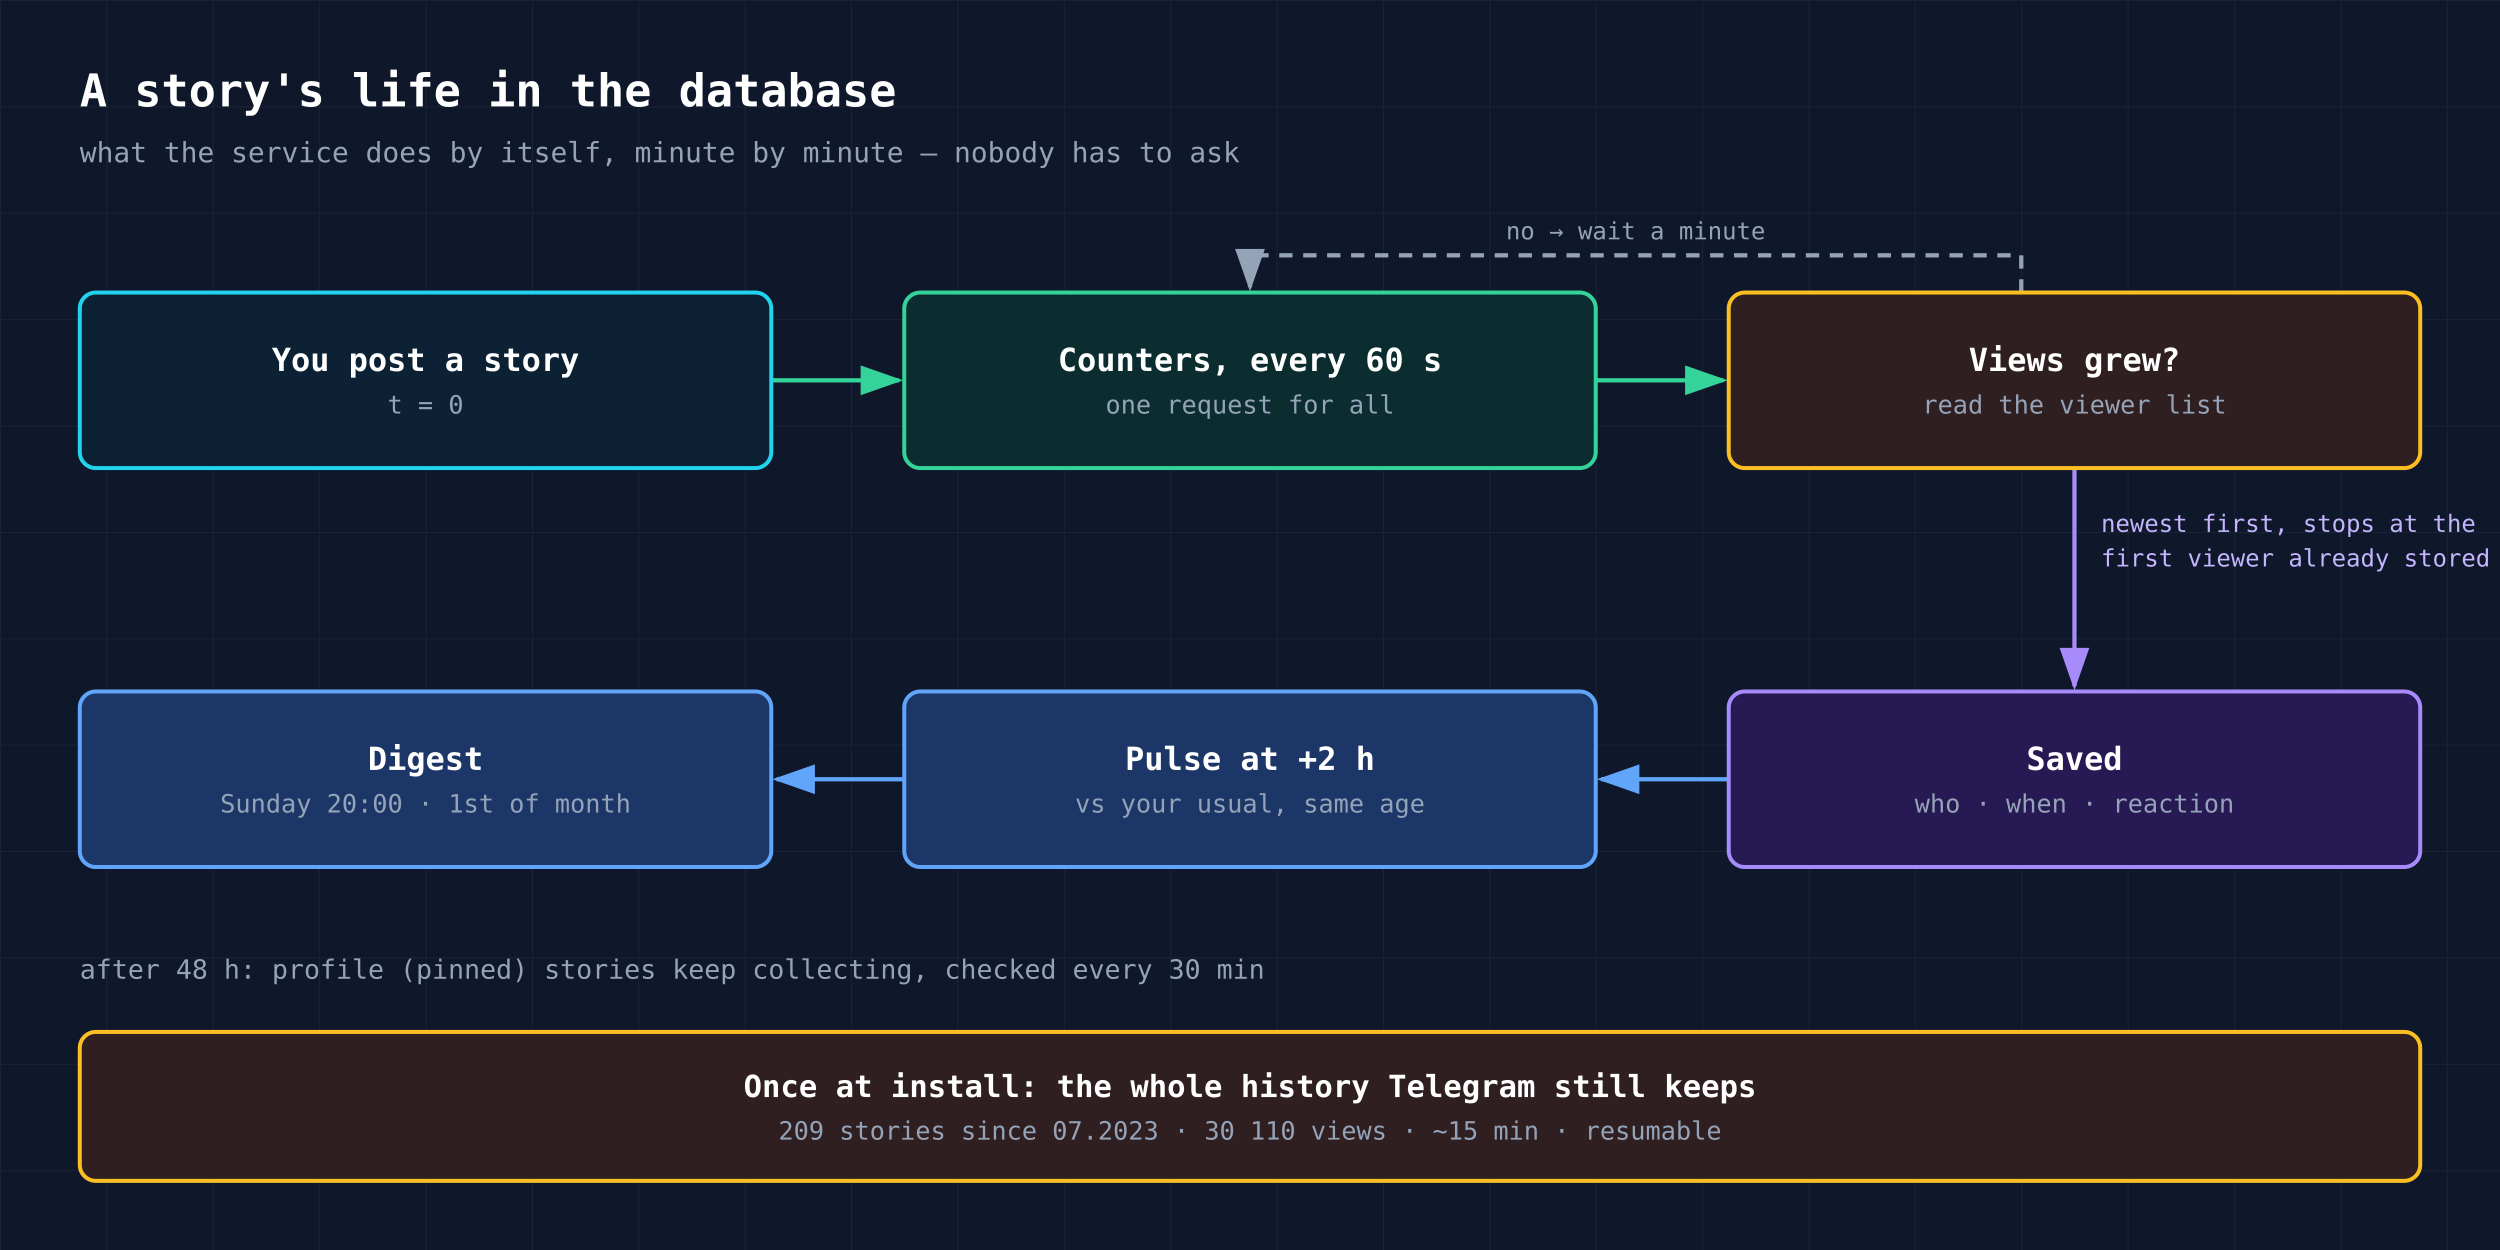
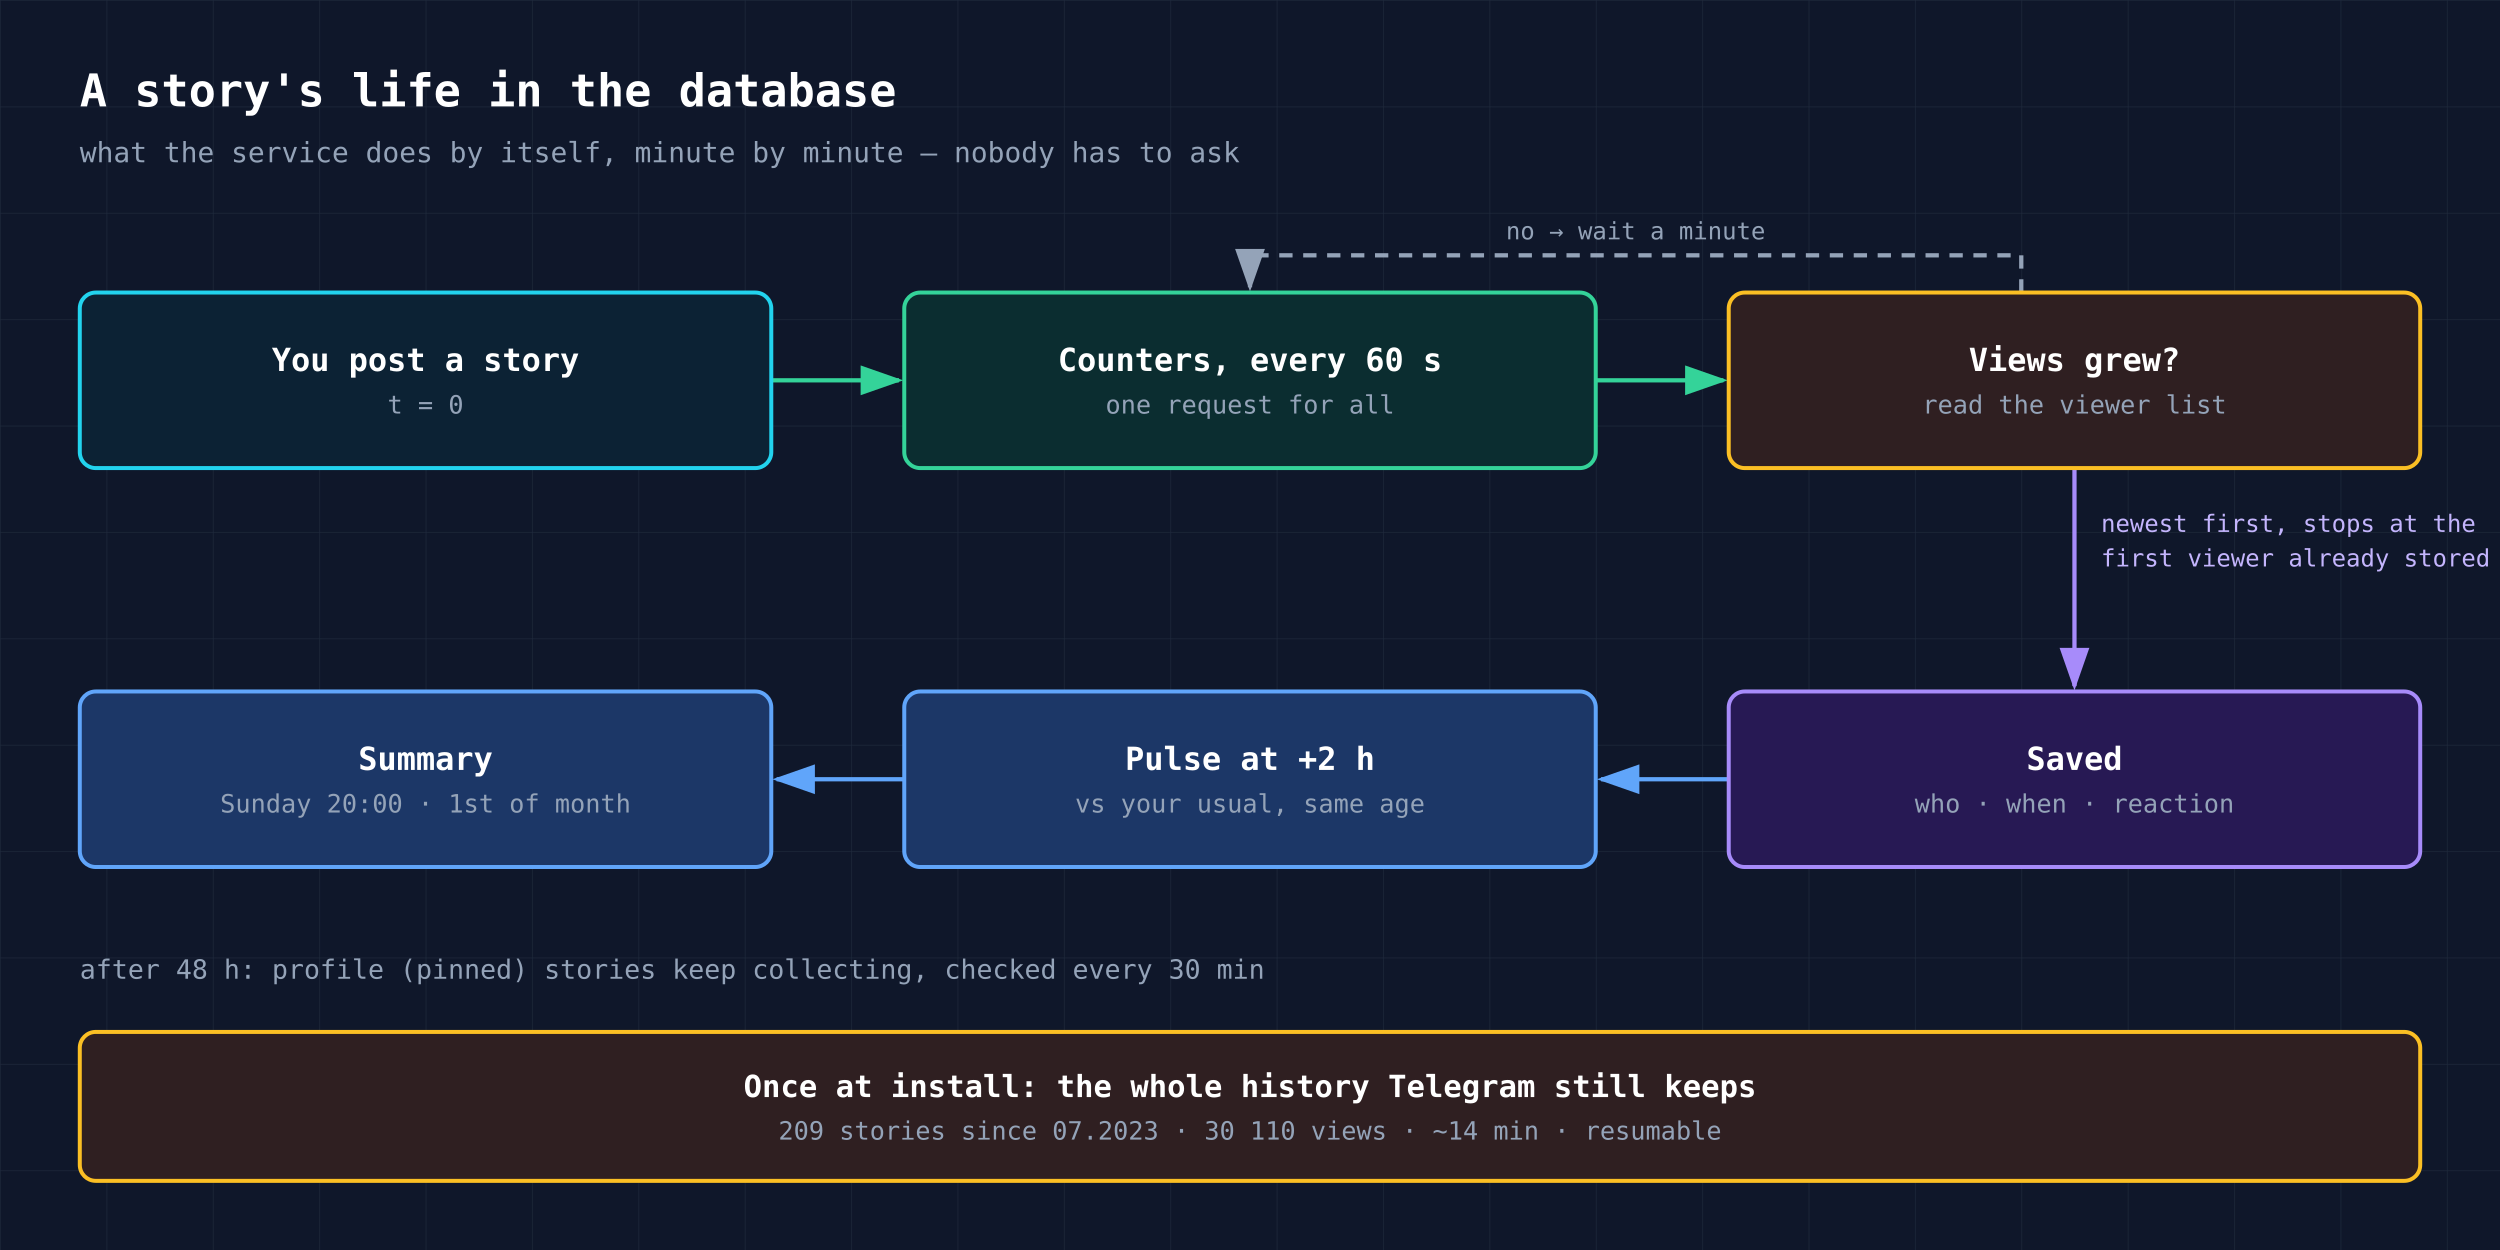
<svg xmlns="http://www.w3.org/2000/svg" viewBox="0 0 940 470">
  <style>text{font-family:'JetBrains Mono','DejaVu Sans Mono','Consolas','Menlo',monospace;}</style>
  <defs>
    <pattern id="grid" width="40" height="40" patternUnits="userSpaceOnUse">
      <path d="M 40 0 L 0 0 0 40" fill="none" stroke="#1e293b" stroke-width="0.5" />
    </pattern>
    <marker id="a-primary" markerWidth="10" markerHeight="7" refX="9" refY="3.5" orient="auto">
      <polygon points="0 0, 10 3.5, 0 7" fill="#22d3ee" />
    </marker>
    <marker id="b-primary" markerWidth="10" markerHeight="7" refX="1" refY="3.5" orient="auto">
      <polygon points="10 0, 0 3.5, 10 7" fill="#22d3ee" />
    </marker>
    <marker id="a-secondary" markerWidth="10" markerHeight="7" refX="9" refY="3.5" orient="auto">
      <polygon points="0 0, 10 3.5, 0 7" fill="#34d399" />
    </marker>
    <marker id="b-secondary" markerWidth="10" markerHeight="7" refX="1" refY="3.5" orient="auto">
      <polygon points="10 0, 0 3.5, 10 7" fill="#34d399" />
    </marker>
    <marker id="a-tertiary" markerWidth="10" markerHeight="7" refX="9" refY="3.5" orient="auto">
      <polygon points="0 0, 10 3.5, 0 7" fill="#a78bfa" />
    </marker>
    <marker id="b-tertiary" markerWidth="10" markerHeight="7" refX="1" refY="3.5" orient="auto">
      <polygon points="10 0, 0 3.5, 10 7" fill="#a78bfa" />
    </marker>
    <marker id="a-accent" markerWidth="10" markerHeight="7" refX="9" refY="3.5" orient="auto">
      <polygon points="0 0, 10 3.5, 0 7" fill="#fbbf24" />
    </marker>
    <marker id="b-accent" markerWidth="10" markerHeight="7" refX="1" refY="3.5" orient="auto">
      <polygon points="10 0, 0 3.5, 10 7" fill="#fbbf24" />
    </marker>
    <marker id="a-alert" markerWidth="10" markerHeight="7" refX="9" refY="3.5" orient="auto">
      <polygon points="0 0, 10 3.5, 0 7" fill="#fb7185" />
    </marker>
    <marker id="b-alert" markerWidth="10" markerHeight="7" refX="1" refY="3.5" orient="auto">
      <polygon points="10 0, 0 3.5, 10 7" fill="#fb7185" />
    </marker>
    <marker id="a-neutral" markerWidth="10" markerHeight="7" refX="9" refY="3.5" orient="auto">
      <polygon points="0 0, 10 3.5, 0 7" fill="#94a3b8" />
    </marker>
    <marker id="b-neutral" markerWidth="10" markerHeight="7" refX="1" refY="3.5" orient="auto">
      <polygon points="10 0, 0 3.5, 10 7" fill="#94a3b8" />
    </marker>
    <marker id="a-highlight" markerWidth="10" markerHeight="7" refX="9" refY="3.5" orient="auto">
      <polygon points="0 0, 10 3.5, 0 7" fill="#60a5fa" />
    </marker>
    <marker id="b-highlight" markerWidth="10" markerHeight="7" refX="1" refY="3.5" orient="auto">
      <polygon points="10 0, 0 3.5, 10 7" fill="#60a5fa" />
    </marker>
  </defs>
  <rect width="940" height="470" fill="#0f172a" />
  <rect width="940" height="470" fill="url(#grid)" />
  <text x="30" y="40" fill="white" font-size="17" font-weight="700">A story's life in the database</text>
  <text x="30" y="61" fill="#94a3b8" font-size="10.5">what the service does by itself, minute by minute — nobody has to ask</text>
  <path d="M 290 143 L 338 143" fill="none" stroke="#34d399" stroke-width="1.6" marker-end="url(#a-secondary)" />
  <path d="M 600 143 L 648 143" fill="none" stroke="#34d399" stroke-width="1.6" marker-end="url(#a-secondary)" />
  <path d="M 780 176 L 780 258" fill="none" stroke="#a78bfa" stroke-width="1.6" marker-end="url(#a-tertiary)" />
  <path d="M 650 293 L 602 293" fill="none" stroke="#60a5fa" stroke-width="1.6" marker-end="url(#a-highlight)" />
  <path d="M 340 293 L 292 293" fill="none" stroke="#60a5fa" stroke-width="1.6" marker-end="url(#a-highlight)" />
  <path d="M 760 110 L 760 96 L 470 96 L 470 108" fill="none" stroke="#94a3b8" stroke-width="1.6" stroke-dasharray="5,4" marker-end="url(#a-neutral)" />
  <text x="615" y="90" fill="#94a3b8" font-size="9" text-anchor="middle">no → wait a minute</text>
  <rect x="30" y="110" width="260" height="66" rx="6" fill="#0f172a" />
  <rect x="30" y="110" width="260" height="66" rx="6" fill="rgba(8,51,68,0.4)" stroke="#22d3ee" stroke-width="1.5" />
  <text x="160.0" y="139.5" fill="white" font-size="12" font-weight="600" text-anchor="middle">You post a story</text>
  <text x="160.0" y="155.5" fill="#94a3b8" font-size="9.5" text-anchor="middle">t = 0</text>
  <rect x="340" y="110" width="260" height="66" rx="6" fill="#0f172a" />
  <rect x="340" y="110" width="260" height="66" rx="6" fill="rgba(6,78,59,0.4)" stroke="#34d399" stroke-width="1.5" />
  <text x="470.0" y="139.5" fill="white" font-size="12" font-weight="600" text-anchor="middle">Counters, every 60 s</text>
  <text x="470.0" y="155.5" fill="#94a3b8" font-size="9.5" text-anchor="middle">one request for all</text>
  <rect x="650" y="110" width="260" height="66" rx="6" fill="#0f172a" />
  <rect x="650" y="110" width="260" height="66" rx="6" fill="rgba(120,53,15,0.3)" stroke="#fbbf24" stroke-width="1.5" />
  <text x="780.0" y="139.5" fill="white" font-size="12" font-weight="600" text-anchor="middle">Views grew?</text>
  <text x="780.0" y="155.5" fill="#94a3b8" font-size="9.5" text-anchor="middle">read the viewer list</text>
  <rect x="650" y="260" width="260" height="66" rx="6" fill="#0f172a" />
  <rect x="650" y="260" width="260" height="66" rx="6" fill="rgba(76,29,149,0.4)" stroke="#a78bfa" stroke-width="1.5" />
  <text x="780.0" y="289.5" fill="white" font-size="12" font-weight="600" text-anchor="middle">Saved</text>
  <text x="780.0" y="305.5" fill="#94a3b8" font-size="9.5" text-anchor="middle">who · when · reaction</text>
  <rect x="340" y="260" width="260" height="66" rx="6" fill="#0f172a" />
  <rect x="340" y="260" width="260" height="66" rx="6" fill="rgba(59,130,246,0.3)" stroke="#60a5fa" stroke-width="1.5" />
  <text x="470.0" y="289.5" fill="white" font-size="12" font-weight="600" text-anchor="middle">Pulse at +2 h</text>
  <text x="470.0" y="305.5" fill="#94a3b8" font-size="9.5" text-anchor="middle">vs your usual, same age</text>
  <rect x="30" y="260" width="260" height="66" rx="6" fill="#0f172a" />
  <rect x="30" y="260" width="260" height="66" rx="6" fill="rgba(59,130,246,0.3)" stroke="#60a5fa" stroke-width="1.5" />
-   <text x="160.0" y="289.5" fill="white" font-size="12" font-weight="600" text-anchor="middle">Digest</text>
+   <text x="160.0" y="289.5" fill="white" font-size="12" font-weight="600" text-anchor="middle">Summary</text>
  <text x="160.0" y="305.5" fill="#94a3b8" font-size="9.5" text-anchor="middle">Sunday 20:00 · 1st of month</text>
  <text x="790" y="200" fill="#c4b5fd" font-size="9" text-anchor="start">newest first, stops at the</text>
  <text x="790" y="213" fill="#c4b5fd" font-size="9" text-anchor="start">first viewer already stored</text>
  <text x="30" y="368" fill="#94a3b8" font-size="10">after 48 h: profile (pinned) stories keep collecting, checked every 30 min</text>
  <rect x="30" y="388" width="880" height="56" rx="6" fill="#0f172a" />
  <rect x="30" y="388" width="880" height="56" rx="6" fill="rgba(120,53,15,0.3)" stroke="#fbbf24" stroke-width="1.5" />
  <text x="470.0" y="412.5" fill="white" font-size="11.5" font-weight="600" text-anchor="middle">Once at install: the whole history Telegram still keeps</text>
-   <text x="470.0" y="428.5" fill="#94a3b8" font-size="9.5" text-anchor="middle">209 stories since 07.2023 · 30 110 views · ~15 min · resumable</text>
+   <text x="470.0" y="428.5" fill="#94a3b8" font-size="9.5" text-anchor="middle">209 stories since 07.2023 · 30 110 views · ~14 min · resumable</text>
</svg>
